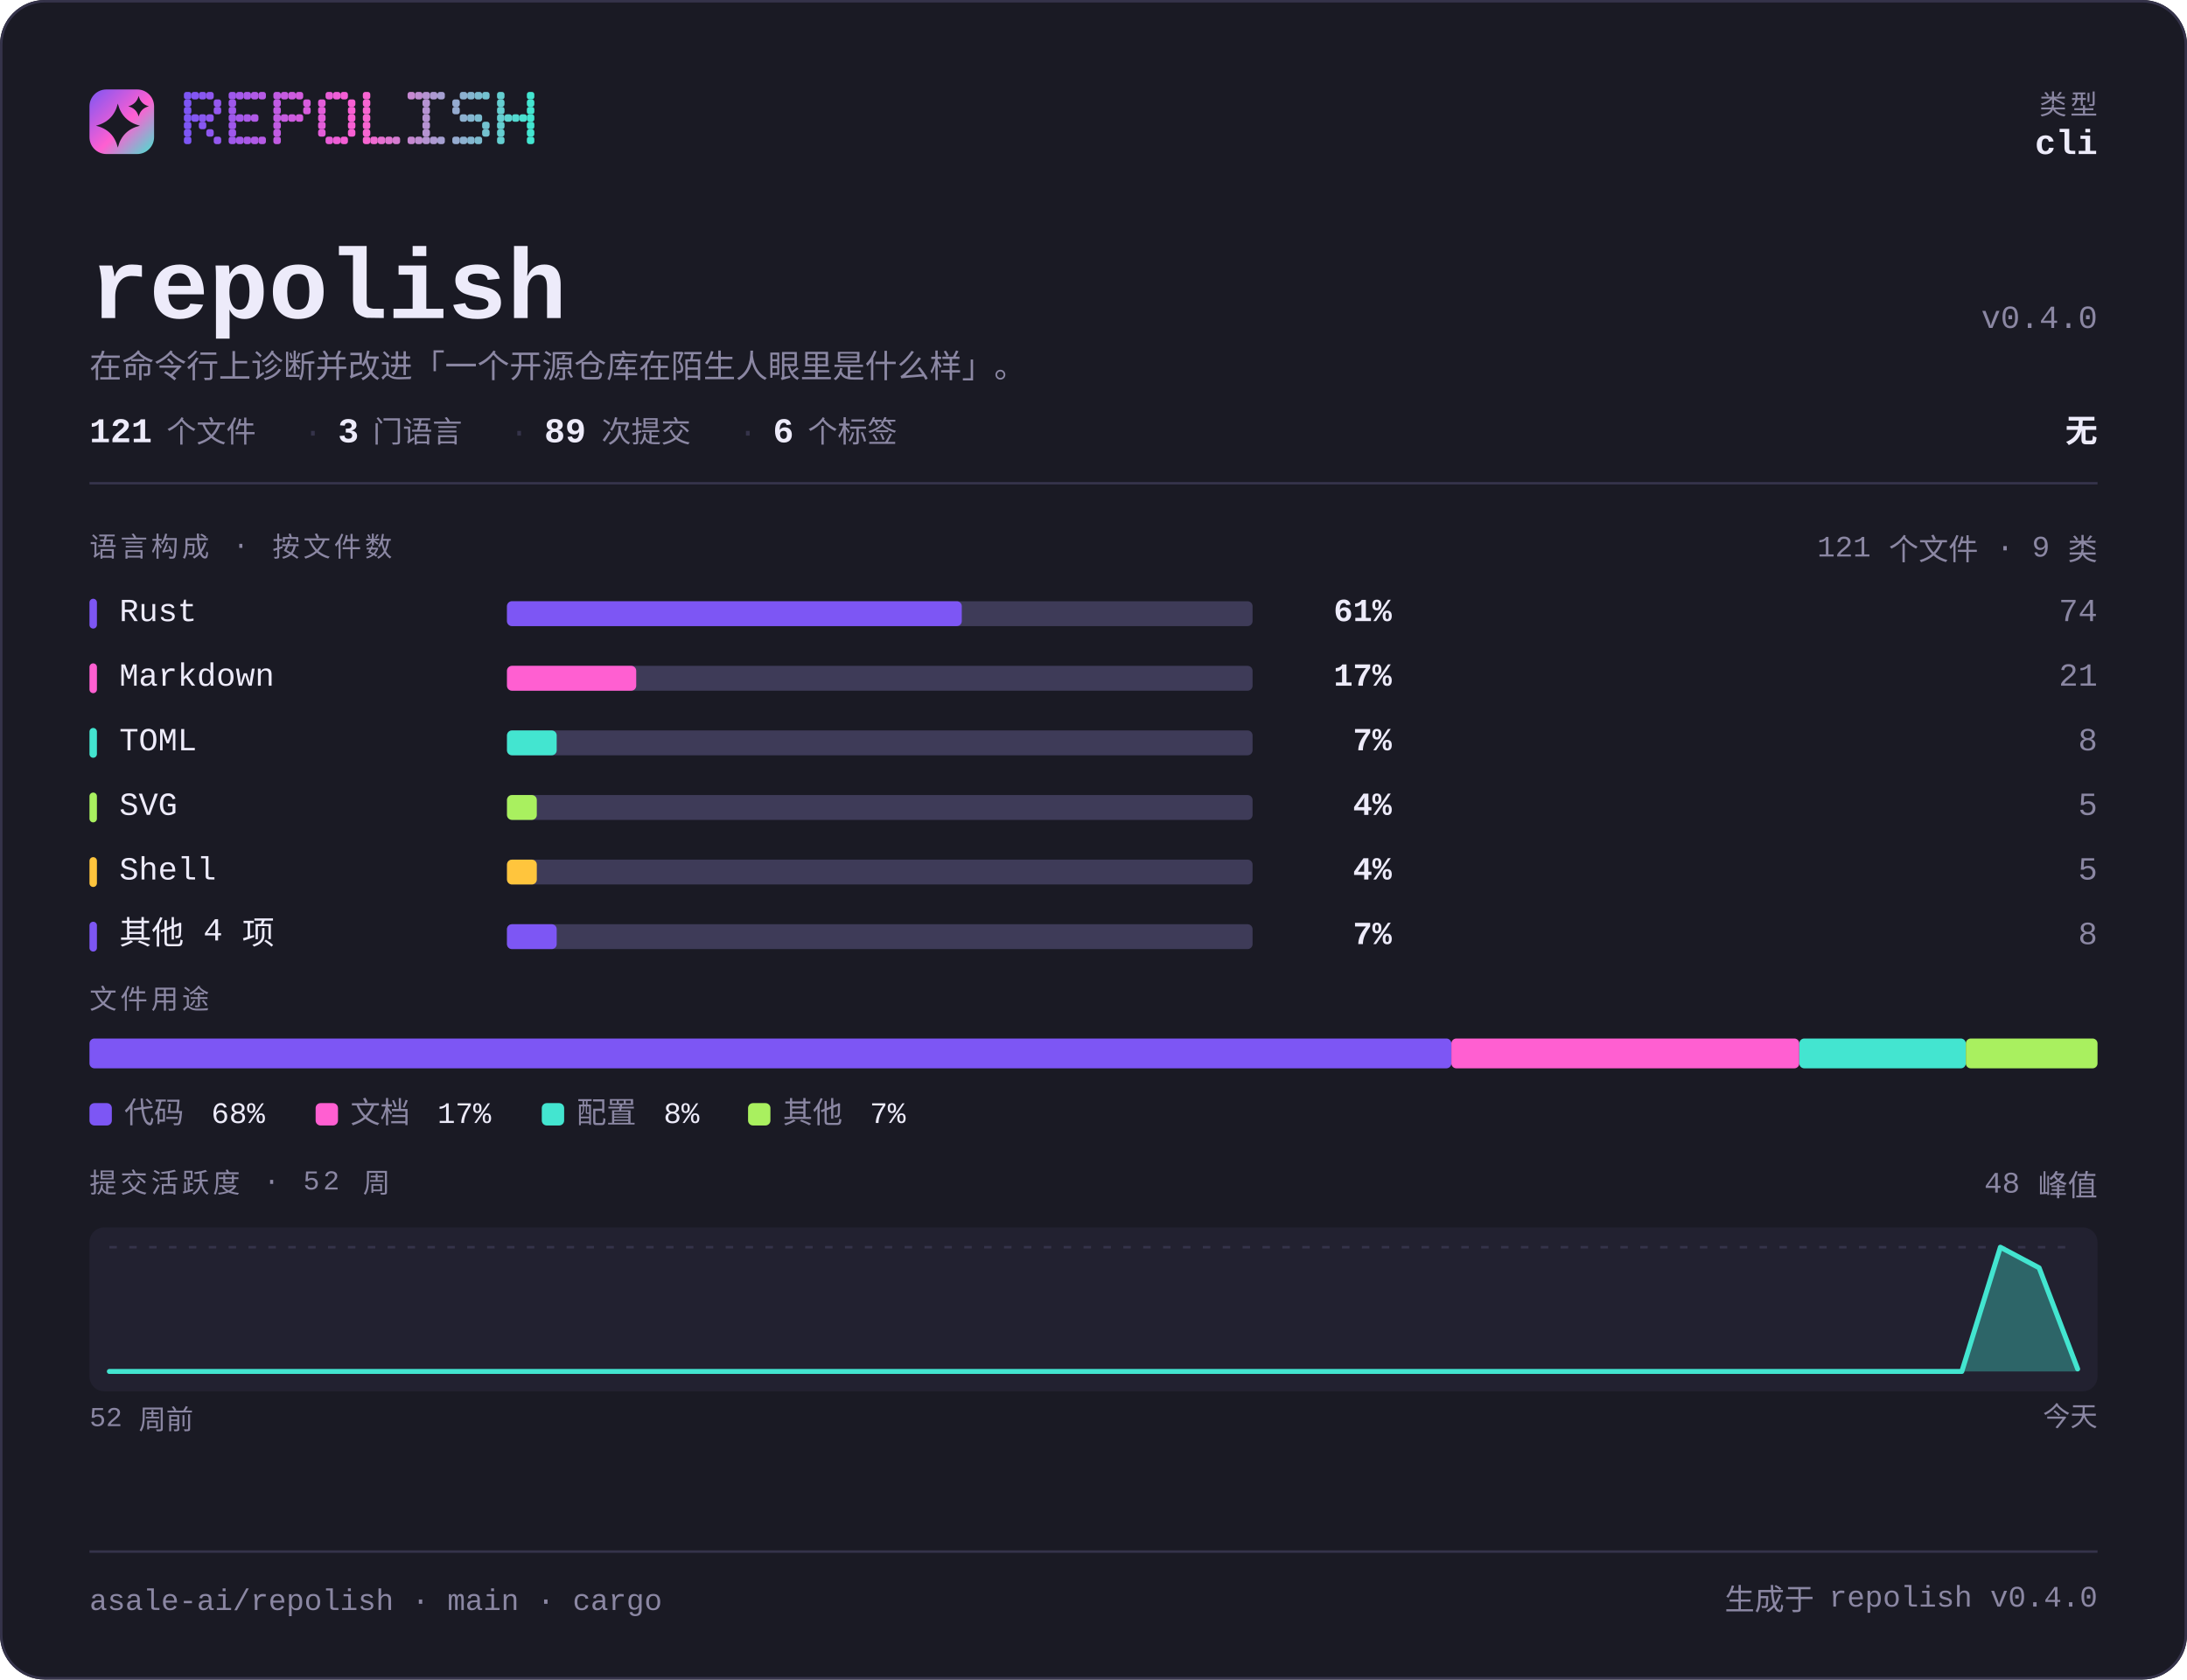
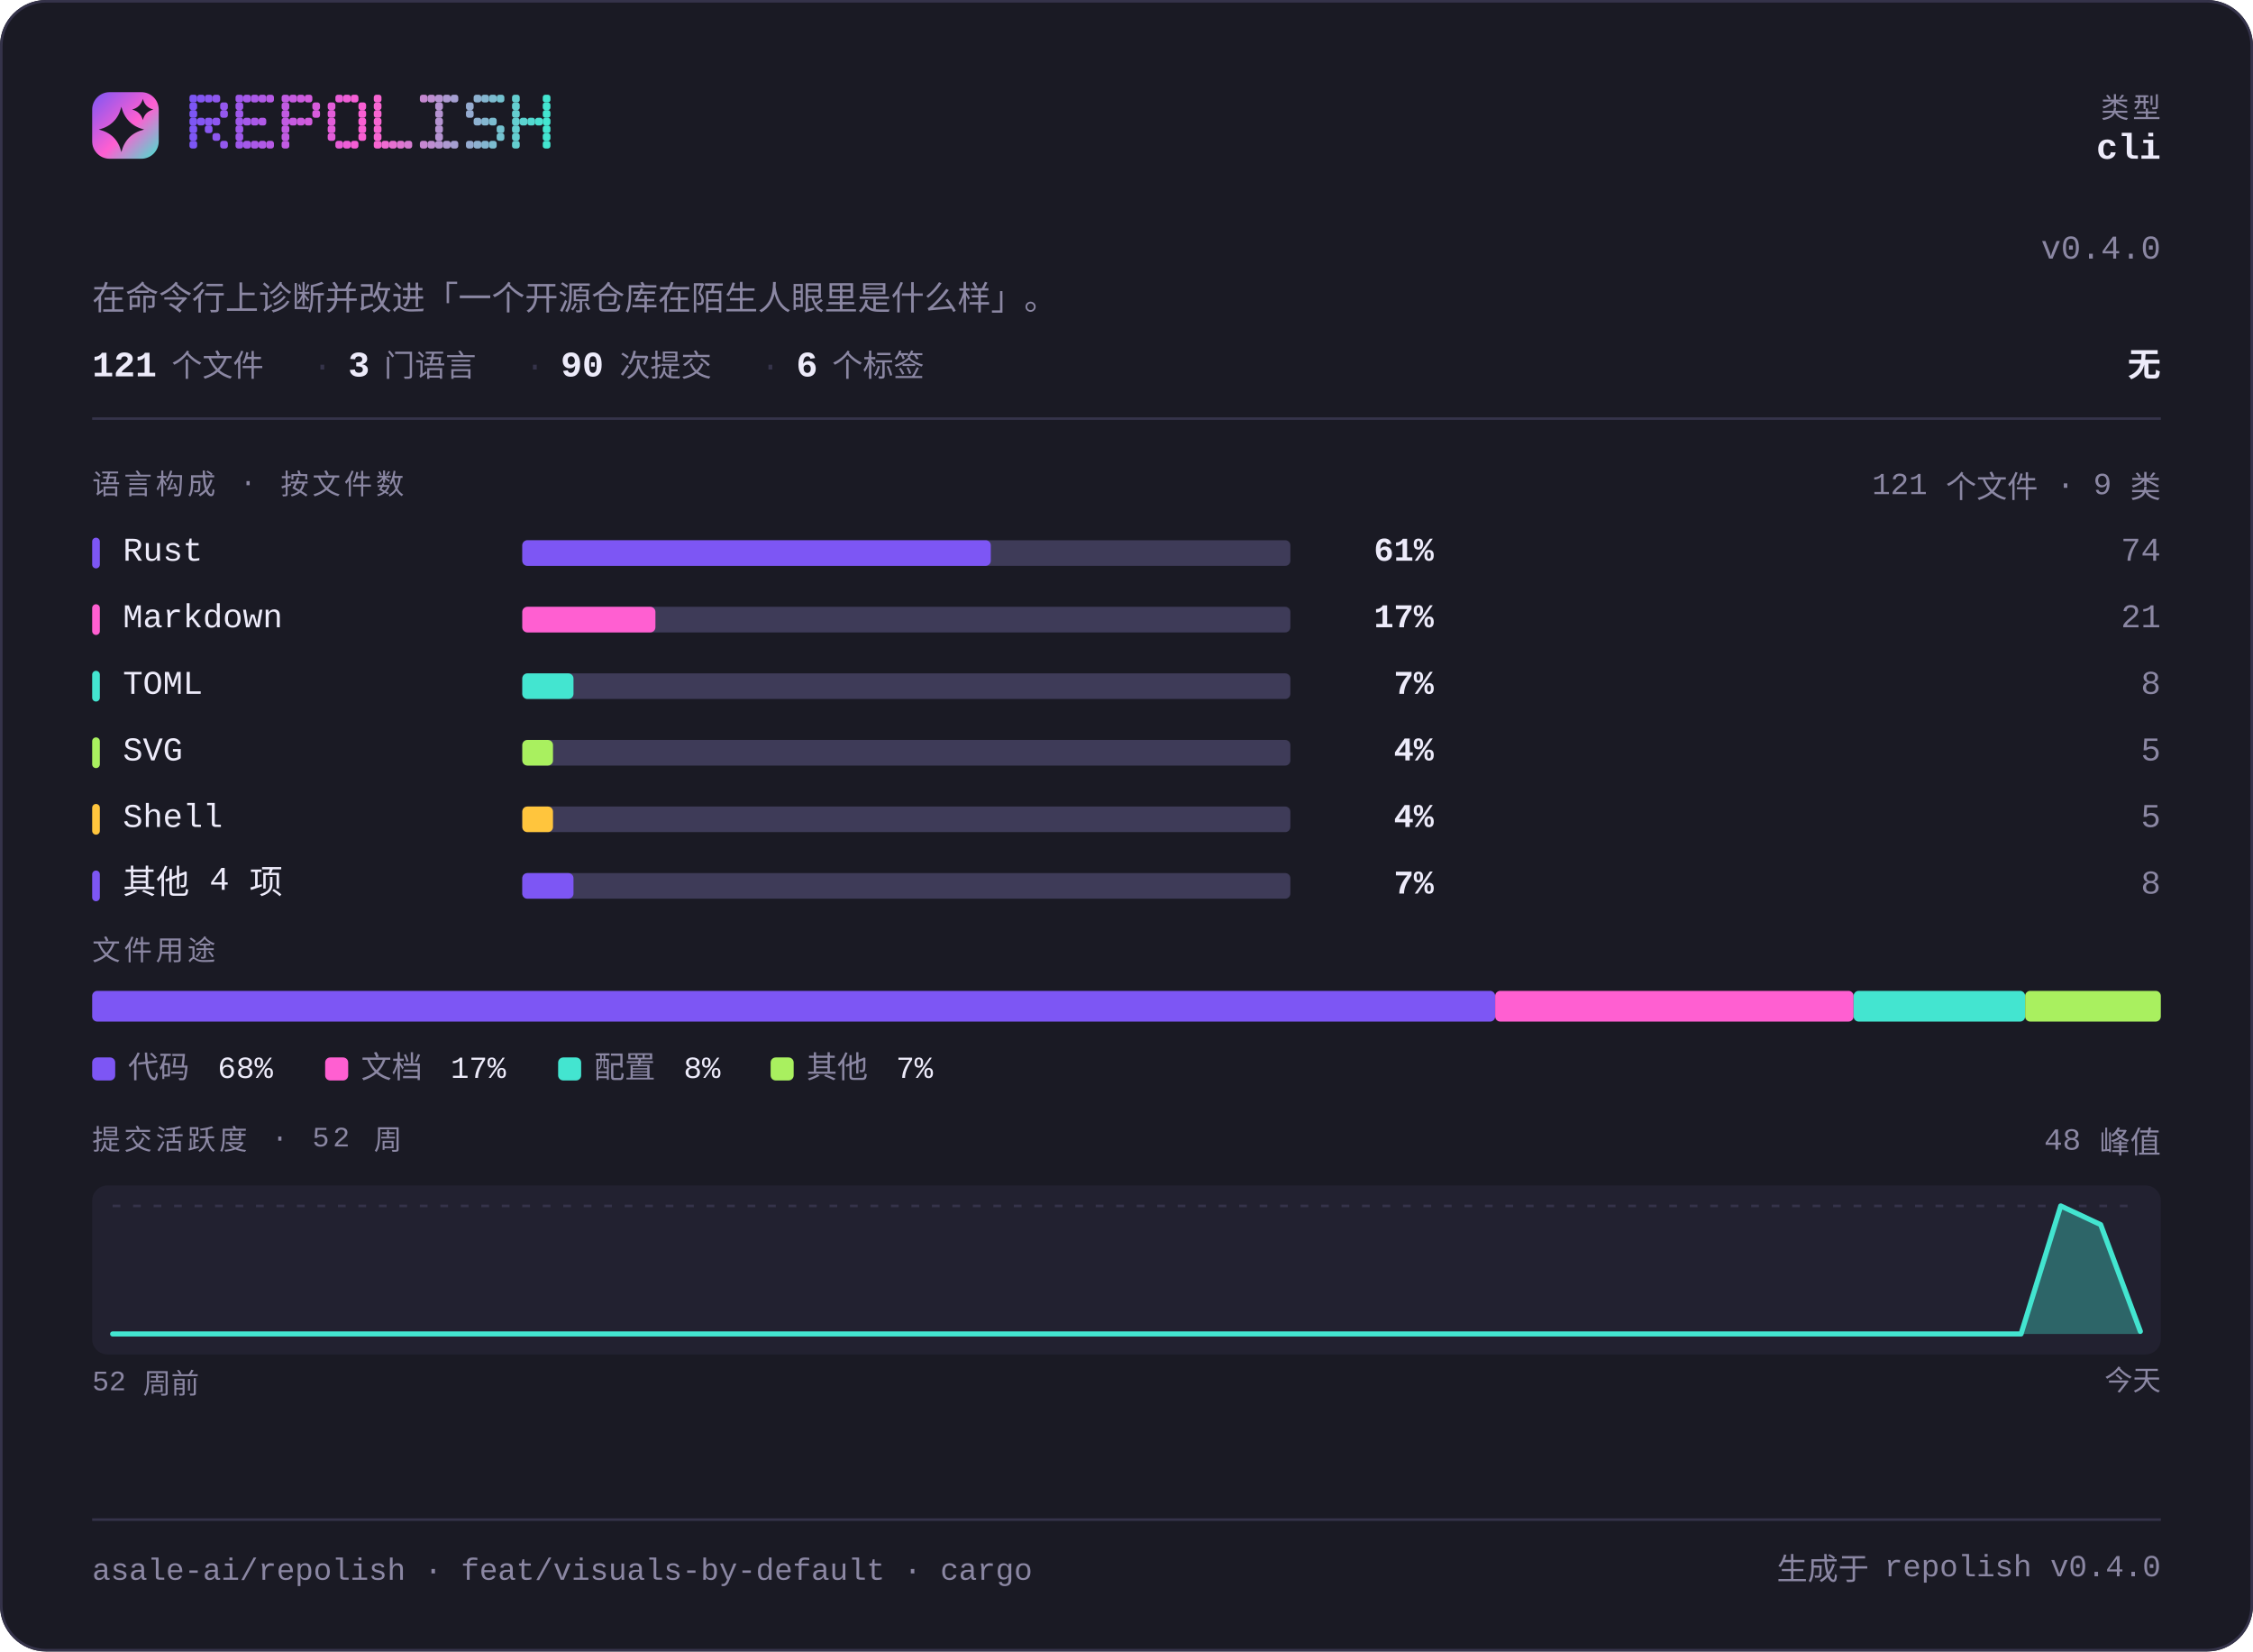
- <svg xmlns="http://www.w3.org/2000/svg" width="880" height="676" viewBox="0 0 880 676" lang="zh-CN" role="img" aria-label="asale-ai/repolish — repository overview">
+ <svg xmlns="http://www.w3.org/2000/svg" width="880" height="645" viewBox="0 0 880 645" lang="zh-CN" role="img" aria-label="asale-ai/repolish — repository overview">
  <defs>
    <linearGradient id="brand" x1="0" y1="0" x2="1" y2="1">
      <stop offset="0" stop-color="#7d56f4" />
      <stop offset="0.55" stop-color="#ff5fd1" />
      <stop offset="1" stop-color="#43e5d0" />
    </linearGradient>
  </defs>
  <style>
    .t { font-family: ui-monospace, SFMono-Regular, "SF Mono", Menlo, Consolas, "Liberation Mono", "Noto Sans Mono CJK SC", "Noto Sans Mono CJK JP", "Microsoft YaHei", "Hiragino Sans", "Yu Gothic", monospace; }
  </style>
-   <rect x="0" y="0" width="880" height="676" rx="18.0" fill="#1a1a24" />
-   <rect x="0.5" y="0.5" width="879" height="675" rx="17.5" fill="none" stroke="#35334a" />
+   <rect x="0" y="0" width="880" height="645" rx="18.0" fill="#1a1a24" />
+   <rect x="0.5" y="0.5" width="879" height="644" rx="17.5" fill="none" stroke="#35334a" />
  <rect x="36" y="36" width="26" height="26" rx="6.8" fill="url(#brand)" />
  <path d="M47.4 41.7Q49.2 48.8 56.3 50.6Q49.2 52.3 47.4 59.4Q45.7 52.3 38.6 50.6Q45.7 48.8 47.4 41.7Z" fill="#1a1a24" />
  <path d="M55.8 38.6Q56.6 41.9 59.9 42.8Q56.6 43.6 55.8 46.9Q54.9 43.6 51.6 42.8Q54.9 41.9 55.8 38.6Z" fill="#1a1a24" />
  <g fill="#7d56f4">
    <rect x="74" y="37" width="3" height="3" rx="1" />
    <rect x="74" y="40" width="3" height="3" rx="1" />
    <rect x="74" y="43" width="3" height="3" rx="1" />
    <rect x="74" y="46" width="3" height="3" rx="1" />
    <rect x="74" y="49" width="3" height="3" rx="1" />
    <rect x="74" y="52" width="3" height="3" rx="1" />
    <rect x="74" y="55" width="3" height="3" rx="1" />
  </g>
  <g fill="#8356f2">
    <rect x="77" y="37" width="3" height="3" rx="1" />
    <rect x="77" y="46" width="3" height="3" rx="1" />
  </g>
  <g fill="#8857f1">
    <rect x="80" y="37" width="3" height="3" rx="1" />
    <rect x="80" y="46" width="3" height="3" rx="1" />
    <rect x="80" y="49" width="3" height="3" rx="1" />
  </g>
  <g fill="#8e57ef">
    <rect x="83" y="37" width="3" height="3" rx="1" />
    <rect x="83" y="46" width="3" height="3" rx="1" />
    <rect x="83" y="52" width="3" height="3" rx="1" />
  </g>
  <g fill="#9458ee">
    <rect x="86" y="40" width="3" height="3" rx="1" />
    <rect x="86" y="43" width="3" height="3" rx="1" />
    <rect x="86" y="55" width="3" height="3" rx="1" />
  </g>
  <g fill="#9f58eb">
    <rect x="92" y="37" width="3" height="3" rx="1" />
    <rect x="92" y="40" width="3" height="3" rx="1" />
    <rect x="92" y="43" width="3" height="3" rx="1" />
    <rect x="92" y="46" width="3" height="3" rx="1" />
    <rect x="92" y="49" width="3" height="3" rx="1" />
    <rect x="92" y="52" width="3" height="3" rx="1" />
    <rect x="92" y="55" width="3" height="3" rx="1" />
  </g>
  <g fill="#a559e9">
    <rect x="95" y="37" width="3" height="3" rx="1" />
    <rect x="95" y="46" width="3" height="3" rx="1" />
    <rect x="95" y="55" width="3" height="3" rx="1" />
  </g>
  <g fill="#aa59e8">
    <rect x="98" y="37" width="3" height="3" rx="1" />
    <rect x="98" y="46" width="3" height="3" rx="1" />
    <rect x="98" y="55" width="3" height="3" rx="1" />
  </g>
  <g fill="#b05ae6">
    <rect x="101" y="37" width="3" height="3" rx="1" />
    <rect x="101" y="46" width="3" height="3" rx="1" />
    <rect x="101" y="55" width="3" height="3" rx="1" />
  </g>
  <g fill="#b65ae5">
    <rect x="104" y="37" width="3" height="3" rx="1" />
    <rect x="104" y="55" width="3" height="3" rx="1" />
  </g>
  <g fill="#c15be2">
    <rect x="110" y="37" width="3" height="3" rx="1" />
    <rect x="110" y="40" width="3" height="3" rx="1" />
    <rect x="110" y="43" width="3" height="3" rx="1" />
    <rect x="110" y="46" width="3" height="3" rx="1" />
    <rect x="110" y="49" width="3" height="3" rx="1" />
    <rect x="110" y="52" width="3" height="3" rx="1" />
    <rect x="110" y="55" width="3" height="3" rx="1" />
  </g>
  <g fill="#c65be0">
    <rect x="113" y="37" width="3" height="3" rx="1" />
    <rect x="113" y="46" width="3" height="3" rx="1" />
  </g>
  <g fill="#cc5bdf">
    <rect x="116" y="37" width="3" height="3" rx="1" />
    <rect x="116" y="46" width="3" height="3" rx="1" />
  </g>
  <g fill="#d25cdd">
    <rect x="119" y="37" width="3" height="3" rx="1" />
    <rect x="119" y="46" width="3" height="3" rx="1" />
  </g>
  <g fill="#d75cdc">
    <rect x="122" y="40" width="3" height="3" rx="1" />
    <rect x="122" y="43" width="3" height="3" rx="1" />
  </g>
  <g fill="#e35dd9">
    <rect x="128" y="40" width="3" height="3" rx="1" />
    <rect x="128" y="43" width="3" height="3" rx="1" />
    <rect x="128" y="46" width="3" height="3" rx="1" />
    <rect x="128" y="49" width="3" height="3" rx="1" />
    <rect x="128" y="52" width="3" height="3" rx="1" />
  </g>
  <g fill="#e85dd7">
    <rect x="131" y="37" width="3" height="3" rx="1" />
    <rect x="131" y="55" width="3" height="3" rx="1" />
  </g>
  <g fill="#ee5ed6">
    <rect x="134" y="37" width="3" height="3" rx="1" />
    <rect x="134" y="55" width="3" height="3" rx="1" />
  </g>
  <g fill="#f45ed4">
    <rect x="137" y="37" width="3" height="3" rx="1" />
    <rect x="137" y="55" width="3" height="3" rx="1" />
  </g>
  <g fill="#f95fd3">
    <rect x="140" y="40" width="3" height="3" rx="1" />
    <rect x="140" y="43" width="3" height="3" rx="1" />
    <rect x="140" y="46" width="3" height="3" rx="1" />
    <rect x="140" y="49" width="3" height="3" rx="1" />
    <rect x="140" y="52" width="3" height="3" rx="1" />
  </g>
  <g fill="#f765d1">
    <rect x="146" y="37" width="3" height="3" rx="1" />
    <rect x="146" y="40" width="3" height="3" rx="1" />
    <rect x="146" y="43" width="3" height="3" rx="1" />
    <rect x="146" y="46" width="3" height="3" rx="1" />
    <rect x="146" y="49" width="3" height="3" rx="1" />
    <rect x="146" y="52" width="3" height="3" rx="1" />
    <rect x="146" y="55" width="3" height="3" rx="1" />
  </g>
  <g fill="#ef6bd1">
    <rect x="149" y="55" width="3" height="3" rx="1" />
  </g>
  <g fill="#e670d1">
    <rect x="152" y="55" width="3" height="3" rx="1" />
  </g>
  <g fill="#de76d1">
    <rect x="155" y="55" width="3" height="3" rx="1" />
  </g>
  <g fill="#d67cd1">
    <rect x="158" y="55" width="3" height="3" rx="1" />
  </g>
  <g fill="#c688d1">
    <rect x="164" y="37" width="3" height="3" rx="1" />
    <rect x="164" y="55" width="3" height="3" rx="1" />
  </g>
  <g fill="#be8ed1">
    <rect x="167" y="37" width="3" height="3" rx="1" />
    <rect x="167" y="55" width="3" height="3" rx="1" />
  </g>
  <g fill="#b593d1">
    <rect x="170" y="37" width="3" height="3" rx="1" />
    <rect x="170" y="40" width="3" height="3" rx="1" />
    <rect x="170" y="43" width="3" height="3" rx="1" />
    <rect x="170" y="46" width="3" height="3" rx="1" />
    <rect x="170" y="49" width="3" height="3" rx="1" />
    <rect x="170" y="52" width="3" height="3" rx="1" />
    <rect x="170" y="55" width="3" height="3" rx="1" />
  </g>
  <g fill="#ad99d1">
    <rect x="173" y="37" width="3" height="3" rx="1" />
    <rect x="173" y="55" width="3" height="3" rx="1" />
  </g>
  <g fill="#a59fd1">
    <rect x="176" y="37" width="3" height="3" rx="1" />
    <rect x="176" y="55" width="3" height="3" rx="1" />
  </g>
  <g fill="#95abd0">
    <rect x="182" y="40" width="3" height="3" rx="1" />
    <rect x="182" y="43" width="3" height="3" rx="1" />
    <rect x="182" y="55" width="3" height="3" rx="1" />
  </g>
  <g fill="#8db1d0">
    <rect x="185" y="37" width="3" height="3" rx="1" />
    <rect x="185" y="46" width="3" height="3" rx="1" />
    <rect x="185" y="55" width="3" height="3" rx="1" />
  </g>
  <g fill="#84b6d0">
    <rect x="188" y="37" width="3" height="3" rx="1" />
    <rect x="188" y="46" width="3" height="3" rx="1" />
    <rect x="188" y="55" width="3" height="3" rx="1" />
  </g>
  <g fill="#7cbcd0">
    <rect x="191" y="37" width="3" height="3" rx="1" />
    <rect x="191" y="46" width="3" height="3" rx="1" />
    <rect x="191" y="55" width="3" height="3" rx="1" />
  </g>
  <g fill="#74c2d0">
    <rect x="194" y="37" width="3" height="3" rx="1" />
    <rect x="194" y="49" width="3" height="3" rx="1" />
    <rect x="194" y="52" width="3" height="3" rx="1" />
  </g>
  <g fill="#64ced0">
    <rect x="200" y="37" width="3" height="3" rx="1" />
    <rect x="200" y="40" width="3" height="3" rx="1" />
    <rect x="200" y="43" width="3" height="3" rx="1" />
    <rect x="200" y="46" width="3" height="3" rx="1" />
    <rect x="200" y="49" width="3" height="3" rx="1" />
    <rect x="200" y="52" width="3" height="3" rx="1" />
    <rect x="200" y="55" width="3" height="3" rx="1" />
  </g>
  <g fill="#5cd4d0">
    <rect x="203" y="46" width="3" height="3" rx="1" />
  </g>
  <g fill="#53d9d0">
    <rect x="206" y="46" width="3" height="3" rx="1" />
  </g>
  <g fill="#4bdfd0">
    <rect x="209" y="46" width="3" height="3" rx="1" />
  </g>
  <g fill="#43e5d0">
    <rect x="212" y="37" width="3" height="3" rx="1" />
    <rect x="212" y="40" width="3" height="3" rx="1" />
    <rect x="212" y="43" width="3" height="3" rx="1" />
    <rect x="212" y="46" width="3" height="3" rx="1" />
    <rect x="212" y="49" width="3" height="3" rx="1" />
    <rect x="212" y="52" width="3" height="3" rx="1" />
    <rect x="212" y="55" width="3" height="3" rx="1" />
  </g>
  <text class="t" x="844" y="46" font-size="11" fill="#8b87a3" text-anchor="end" letter-spacing="1.4">类型</text>
  <text class="t" x="844" y="62" font-size="14" fill="#edebfa" text-anchor="end" font-weight="700">cli</text>
-   <text class="t" x="36" y="128" font-size="40" fill="#edebfa" text-anchor="start" font-weight="700">repolish</text>
-   <text class="t" x="844" y="132" font-size="13" fill="#8b87a3" text-anchor="end">v0.4.0</text>
-   <text class="t" x="36" y="152" font-size="13" fill="#8b87a3" text-anchor="start">在命令行上诊断并改进「一个开源仓库在陌生人眼里是什么样」。</text>
-   <text class="t" x="36" y="178" font-size="14" fill="#edebfa" text-anchor="start" font-weight="700">121</text>
-   <text class="t" x="67" y="178" font-size="12" fill="#8b87a3" text-anchor="start">个文件</text>
-   <text class="t" x="122" y="178" font-size="13" fill="#35334a" text-anchor="start">·</text>
-   <text class="t" x="136" y="178" font-size="14" fill="#edebfa" text-anchor="start" font-weight="700">3</text>
-   <text class="t" x="150" y="178" font-size="12" fill="#8b87a3" text-anchor="start">门语言</text>
-   <text class="t" x="205" y="178" font-size="13" fill="#35334a" text-anchor="start">·</text>
-   <text class="t" x="219" y="178" font-size="14" fill="#edebfa" text-anchor="start" font-weight="700">89</text>
-   <text class="t" x="242" y="178" font-size="12" fill="#8b87a3" text-anchor="start">次提交</text>
-   <text class="t" x="297" y="178" font-size="13" fill="#35334a" text-anchor="start">·</text>
-   <text class="t" x="311" y="178" font-size="14" fill="#edebfa" text-anchor="start" font-weight="700">6</text>
-   <text class="t" x="325" y="178" font-size="12" fill="#8b87a3" text-anchor="start">个标签</text>
-   <text class="t" x="844" y="178" font-size="13" fill="#edebfa" text-anchor="end" font-weight="700">无</text>
-   <rect x="36" y="194" width="808" height="1" fill="#35334a" />
-   <text class="t" x="36" y="224" font-size="11" fill="#8b87a3" text-anchor="start" letter-spacing="1.4">语言构成 · 按文件数</text>
-   <text class="t" x="844" y="224" font-size="12" fill="#8b87a3" text-anchor="end">121 个文件 · 9 类</text>
-   <rect x="36" y="241" width="3" height="12" rx="1.5" fill="#7d56f4" />
-   <text class="t" x="48" y="250" font-size="13" fill="#edebfa" text-anchor="start">Rust</text>
-   <rect x="204" y="242" width="300" height="10" rx="2.0" fill="#3e3b58" />
-   <rect x="204" y="242" width="183" height="10" rx="2.0" fill="#7d56f4" />
-   <text class="t" x="560" y="250" font-size="13" fill="#edebfa" text-anchor="end" font-weight="700">61%</text>
-   <text class="t" x="844" y="250" font-size="13" fill="#8b87a3" text-anchor="end">74</text>
-   <rect x="36" y="267" width="3" height="12" rx="1.5" fill="#ff5fd1" />
-   <text class="t" x="48" y="276" font-size="13" fill="#edebfa" text-anchor="start">Markdown</text>
-   <rect x="204" y="268" width="300" height="10" rx="2.0" fill="#3e3b58" />
-   <rect x="204" y="268" width="52" height="10" rx="2.0" fill="#ff5fd1" />
-   <text class="t" x="560" y="276" font-size="13" fill="#edebfa" text-anchor="end" font-weight="700">17%</text>
-   <text class="t" x="844" y="276" font-size="13" fill="#8b87a3" text-anchor="end">21</text>
-   <rect x="36" y="293" width="3" height="12" rx="1.5" fill="#43e5d0" />
-   <text class="t" x="48" y="302" font-size="13" fill="#edebfa" text-anchor="start">TOML</text>
-   <rect x="204" y="294" width="300" height="10" rx="2.0" fill="#3e3b58" />
-   <rect x="204" y="294" width="20" height="10" rx="2.0" fill="#43e5d0" />
-   <text class="t" x="560" y="302" font-size="13" fill="#edebfa" text-anchor="end" font-weight="700">7%</text>
-   <text class="t" x="844" y="302" font-size="13" fill="#8b87a3" text-anchor="end">8</text>
-   <rect x="36" y="319" width="3" height="12" rx="1.5" fill="#a9f05f" />
-   <text class="t" x="48" y="328" font-size="13" fill="#edebfa" text-anchor="start">SVG</text>
-   <rect x="204" y="320" width="300" height="10" rx="2.0" fill="#3e3b58" />
-   <rect x="204" y="320" width="12" height="10" rx="2.0" fill="#a9f05f" />
-   <text class="t" x="560" y="328" font-size="13" fill="#edebfa" text-anchor="end" font-weight="700">4%</text>
-   <text class="t" x="844" y="328" font-size="13" fill="#8b87a3" text-anchor="end">5</text>
-   <rect x="36" y="345" width="3" height="12" rx="1.5" fill="#ffc53d" />
-   <text class="t" x="48" y="354" font-size="13" fill="#edebfa" text-anchor="start">Shell</text>
-   <rect x="204" y="346" width="300" height="10" rx="2.0" fill="#3e3b58" />
-   <rect x="204" y="346" width="12" height="10" rx="2.0" fill="#ffc53d" />
-   <text class="t" x="560" y="354" font-size="13" fill="#edebfa" text-anchor="end" font-weight="700">4%</text>
-   <text class="t" x="844" y="354" font-size="13" fill="#8b87a3" text-anchor="end">5</text>
-   <rect x="36" y="371" width="3" height="12" rx="1.5" fill="#7d56f4" />
-   <text class="t" x="48" y="380" font-size="13" fill="#edebfa" text-anchor="start">其他 4 项</text>
-   <rect x="204" y="372" width="300" height="10" rx="2.0" fill="#3e3b58" />
-   <rect x="204" y="372" width="20" height="10" rx="2.0" fill="#7d56f4" />
-   <text class="t" x="560" y="380" font-size="13" fill="#edebfa" text-anchor="end" font-weight="700">7%</text>
-   <text class="t" x="844" y="380" font-size="13" fill="#8b87a3" text-anchor="end">8</text>
-   <text class="t" x="36" y="406" font-size="11" fill="#8b87a3" text-anchor="start" letter-spacing="1.4">文件用途</text>
-   <rect x="36" y="418" width="548" height="12" rx="2.0" fill="#7d56f4" />
-   <rect x="584" y="418" width="140" height="12" rx="2.0" fill="#ff5fd1" />
-   <rect x="724" y="418" width="67" height="12" rx="2.0" fill="#43e5d0" />
-   <rect x="791" y="418" width="53" height="12" rx="2.0" fill="#a9f05f" />
-   <rect x="36" y="444" width="9" height="9" rx="2.0" fill="#7d56f4" />
-   <text class="t" x="50" y="452" font-size="12" fill="#8b87a3" text-anchor="start">代码</text>
-   <text class="t" x="85" y="452" font-size="12" fill="#edebfa" text-anchor="start">68%</text>
-   <rect x="127" y="444" width="9" height="9" rx="2.0" fill="#ff5fd1" />
-   <text class="t" x="141" y="452" font-size="12" fill="#8b87a3" text-anchor="start">文档</text>
-   <text class="t" x="176" y="452" font-size="12" fill="#edebfa" text-anchor="start">17%</text>
-   <rect x="218" y="444" width="9" height="9" rx="2.0" fill="#43e5d0" />
-   <text class="t" x="232" y="452" font-size="12" fill="#8b87a3" text-anchor="start">配置</text>
-   <text class="t" x="267" y="452" font-size="12" fill="#edebfa" text-anchor="start">8%</text>
-   <rect x="301" y="444" width="9" height="9" rx="2.0" fill="#a9f05f" />
-   <text class="t" x="315" y="452" font-size="12" fill="#8b87a3" text-anchor="start">其他</text>
-   <text class="t" x="350" y="452" font-size="12" fill="#edebfa" text-anchor="start">7%</text>
-   <text class="t" x="36" y="480" font-size="11" fill="#8b87a3" text-anchor="start" letter-spacing="1.4">提交活跃度 · 52 周</text>
-   <text class="t" x="844" y="480" font-size="12" fill="#8b87a3" text-anchor="end">48 峰值</text>
-   <rect x="36" y="494" width="808" height="66" rx="6.0" fill="#222130" />
-   <line x1="44" y1="502" x2="836" y2="502" stroke="#35334a" stroke-width="1" stroke-dasharray="3 5" />
-   <path d="M44.0 552.0 L59.5 552.0 L75.1 552.0 L90.6 552.0 L106.1 552.0 L121.6 552.0 L137.2 552.0 L152.7 552.0 L168.2 552.0 L183.8 552.0 L199.3 552.0 L214.8 552.0 L230.4 552.0 L245.9 552.0 L261.4 552.0 L276.9 552.0 L292.5 552.0 L308.0 552.0 L323.5 552.0 L339.1 552.0 L354.6 552.0 L370.1 552.0 L385.6 552.0 L401.2 552.0 L416.7 552.0 L432.2 552.0 L447.8 552.0 L463.3 552.0 L478.8 552.0 L494.4 552.0 L509.9 552.0 L525.4 552.0 L540.9 552.0 L556.5 552.0 L572.0 552.0 L587.5 552.0 L603.1 552.0 L618.6 552.0 L634.1 552.0 L649.6 552.0 L665.2 552.0 L680.7 552.0 L696.2 552.0 L711.8 552.0 L727.3 552.0 L742.8 552.0 L758.4 552.0 L773.9 552.0 L789.4 552.0 L804.9 502.0 L820.5 510.3 L836.0 551.0 L836.0 552 L44 552 Z" fill="#43e5d0" fill-opacity="0.35" />
-   <path d="M44.0 552.0 L59.5 552.0 L75.1 552.0 L90.6 552.0 L106.1 552.0 L121.6 552.0 L137.2 552.0 L152.7 552.0 L168.2 552.0 L183.8 552.0 L199.3 552.0 L214.8 552.0 L230.4 552.0 L245.9 552.0 L261.4 552.0 L276.9 552.0 L292.5 552.0 L308.0 552.0 L323.5 552.0 L339.1 552.0 L354.6 552.0 L370.1 552.0 L385.6 552.0 L401.2 552.0 L416.7 552.0 L432.2 552.0 L447.8 552.0 L463.3 552.0 L478.8 552.0 L494.4 552.0 L509.9 552.0 L525.4 552.0 L540.9 552.0 L556.5 552.0 L572.0 552.0 L587.5 552.0 L603.1 552.0 L618.6 552.0 L634.1 552.0 L649.6 552.0 L665.2 552.0 L680.7 552.0 L696.2 552.0 L711.8 552.0 L727.3 552.0 L742.8 552.0 L758.4 552.0 L773.9 552.0 L789.4 552.0 L804.9 502.0 L820.5 510.3 L836.0 551.0" fill="none" stroke="#43e5d0" stroke-width="2" stroke-linejoin="round" stroke-linecap="round" />
-   <text class="t" x="36" y="574" font-size="11" fill="#8b87a3" text-anchor="start">52 周前</text>
-   <text class="t" x="844" y="574" font-size="11" fill="#8b87a3" text-anchor="end">今天</text>
-   <rect x="36" y="624" width="808" height="1" fill="#35334a" />
-   <text class="t" x="36" y="648" font-size="12" fill="#8b87a3" text-anchor="start">asale-ai/repolish · main · cargo</text>
-   <text class="t" x="844" y="648" font-size="12" fill="#8b87a3" text-anchor="end">生成于 repolish v0.4.0</text>
+   <text class="t" x="844" y="101" font-size="13" fill="#8b87a3" text-anchor="end">v0.4.0</text>
+   <text class="t" x="36" y="121" font-size="13" fill="#8b87a3" text-anchor="start">在命令行上诊断并改进「一个开源仓库在陌生人眼里是什么样」。</text>
+   <text class="t" x="36" y="147" font-size="14" fill="#edebfa" text-anchor="start" font-weight="700">121</text>
+   <text class="t" x="67" y="147" font-size="12" fill="#8b87a3" text-anchor="start">个文件</text>
+   <text class="t" x="122" y="147" font-size="13" fill="#35334a" text-anchor="start">·</text>
+   <text class="t" x="136" y="147" font-size="14" fill="#edebfa" text-anchor="start" font-weight="700">3</text>
+   <text class="t" x="150" y="147" font-size="12" fill="#8b87a3" text-anchor="start">门语言</text>
+   <text class="t" x="205" y="147" font-size="13" fill="#35334a" text-anchor="start">·</text>
+   <text class="t" x="219" y="147" font-size="14" fill="#edebfa" text-anchor="start" font-weight="700">90</text>
+   <text class="t" x="242" y="147" font-size="12" fill="#8b87a3" text-anchor="start">次提交</text>
+   <text class="t" x="297" y="147" font-size="13" fill="#35334a" text-anchor="start">·</text>
+   <text class="t" x="311" y="147" font-size="14" fill="#edebfa" text-anchor="start" font-weight="700">6</text>
+   <text class="t" x="325" y="147" font-size="12" fill="#8b87a3" text-anchor="start">个标签</text>
+   <text class="t" x="844" y="147" font-size="13" fill="#edebfa" text-anchor="end" font-weight="700">无</text>
+   <rect x="36" y="163" width="808" height="1" fill="#35334a" />
+   <text class="t" x="36" y="193" font-size="11" fill="#8b87a3" text-anchor="start" letter-spacing="1.4">语言构成 · 按文件数</text>
+   <text class="t" x="844" y="193" font-size="12" fill="#8b87a3" text-anchor="end">121 个文件 · 9 类</text>
+   <rect x="36" y="210" width="3" height="12" rx="1.5" fill="#7d56f4" />
+   <text class="t" x="48" y="219" font-size="13" fill="#edebfa" text-anchor="start">Rust</text>
+   <rect x="204" y="211" width="300" height="10" rx="2.0" fill="#3e3b58" />
+   <rect x="204" y="211" width="183" height="10" rx="2.0" fill="#7d56f4" />
+   <text class="t" x="560" y="219" font-size="13" fill="#edebfa" text-anchor="end" font-weight="700">61%</text>
+   <text class="t" x="844" y="219" font-size="13" fill="#8b87a3" text-anchor="end">74</text>
+   <rect x="36" y="236" width="3" height="12" rx="1.5" fill="#ff5fd1" />
+   <text class="t" x="48" y="245" font-size="13" fill="#edebfa" text-anchor="start">Markdown</text>
+   <rect x="204" y="237" width="300" height="10" rx="2.0" fill="#3e3b58" />
+   <rect x="204" y="237" width="52" height="10" rx="2.0" fill="#ff5fd1" />
+   <text class="t" x="560" y="245" font-size="13" fill="#edebfa" text-anchor="end" font-weight="700">17%</text>
+   <text class="t" x="844" y="245" font-size="13" fill="#8b87a3" text-anchor="end">21</text>
+   <rect x="36" y="262" width="3" height="12" rx="1.5" fill="#43e5d0" />
+   <text class="t" x="48" y="271" font-size="13" fill="#edebfa" text-anchor="start">TOML</text>
+   <rect x="204" y="263" width="300" height="10" rx="2.0" fill="#3e3b58" />
+   <rect x="204" y="263" width="20" height="10" rx="2.0" fill="#43e5d0" />
+   <text class="t" x="560" y="271" font-size="13" fill="#edebfa" text-anchor="end" font-weight="700">7%</text>
+   <text class="t" x="844" y="271" font-size="13" fill="#8b87a3" text-anchor="end">8</text>
+   <rect x="36" y="288" width="3" height="12" rx="1.5" fill="#a9f05f" />
+   <text class="t" x="48" y="297" font-size="13" fill="#edebfa" text-anchor="start">SVG</text>
+   <rect x="204" y="289" width="300" height="10" rx="2.0" fill="#3e3b58" />
+   <rect x="204" y="289" width="12" height="10" rx="2.0" fill="#a9f05f" />
+   <text class="t" x="560" y="297" font-size="13" fill="#edebfa" text-anchor="end" font-weight="700">4%</text>
+   <text class="t" x="844" y="297" font-size="13" fill="#8b87a3" text-anchor="end">5</text>
+   <rect x="36" y="314" width="3" height="12" rx="1.5" fill="#ffc53d" />
+   <text class="t" x="48" y="323" font-size="13" fill="#edebfa" text-anchor="start">Shell</text>
+   <rect x="204" y="315" width="300" height="10" rx="2.0" fill="#3e3b58" />
+   <rect x="204" y="315" width="12" height="10" rx="2.0" fill="#ffc53d" />
+   <text class="t" x="560" y="323" font-size="13" fill="#edebfa" text-anchor="end" font-weight="700">4%</text>
+   <text class="t" x="844" y="323" font-size="13" fill="#8b87a3" text-anchor="end">5</text>
+   <rect x="36" y="340" width="3" height="12" rx="1.5" fill="#7d56f4" />
+   <text class="t" x="48" y="349" font-size="13" fill="#edebfa" text-anchor="start">其他 4 项</text>
+   <rect x="204" y="341" width="300" height="10" rx="2.0" fill="#3e3b58" />
+   <rect x="204" y="341" width="20" height="10" rx="2.0" fill="#7d56f4" />
+   <text class="t" x="560" y="349" font-size="13" fill="#edebfa" text-anchor="end" font-weight="700">7%</text>
+   <text class="t" x="844" y="349" font-size="13" fill="#8b87a3" text-anchor="end">8</text>
+   <text class="t" x="36" y="375" font-size="11" fill="#8b87a3" text-anchor="start" letter-spacing="1.4">文件用途</text>
+   <rect x="36" y="387" width="548" height="12" rx="2.0" fill="#7d56f4" />
+   <rect x="584" y="387" width="140" height="12" rx="2.0" fill="#ff5fd1" />
+   <rect x="724" y="387" width="67" height="12" rx="2.0" fill="#43e5d0" />
+   <rect x="791" y="387" width="53" height="12" rx="2.0" fill="#a9f05f" />
+   <rect x="36" y="413" width="9" height="9" rx="2.0" fill="#7d56f4" />
+   <text class="t" x="50" y="421" font-size="12" fill="#8b87a3" text-anchor="start">代码</text>
+   <text class="t" x="85" y="421" font-size="12" fill="#edebfa" text-anchor="start">68%</text>
+   <rect x="127" y="413" width="9" height="9" rx="2.0" fill="#ff5fd1" />
+   <text class="t" x="141" y="421" font-size="12" fill="#8b87a3" text-anchor="start">文档</text>
+   <text class="t" x="176" y="421" font-size="12" fill="#edebfa" text-anchor="start">17%</text>
+   <rect x="218" y="413" width="9" height="9" rx="2.0" fill="#43e5d0" />
+   <text class="t" x="232" y="421" font-size="12" fill="#8b87a3" text-anchor="start">配置</text>
+   <text class="t" x="267" y="421" font-size="12" fill="#edebfa" text-anchor="start">8%</text>
+   <rect x="301" y="413" width="9" height="9" rx="2.0" fill="#a9f05f" />
+   <text class="t" x="315" y="421" font-size="12" fill="#8b87a3" text-anchor="start">其他</text>
+   <text class="t" x="350" y="421" font-size="12" fill="#edebfa" text-anchor="start">7%</text>
+   <text class="t" x="36" y="449" font-size="11" fill="#8b87a3" text-anchor="start" letter-spacing="1.4">提交活跃度 · 52 周</text>
+   <text class="t" x="844" y="449" font-size="12" fill="#8b87a3" text-anchor="end">48 峰值</text>
+   <rect x="36" y="463" width="808" height="66" rx="6.0" fill="#222130" />
+   <line x1="44" y1="471" x2="836" y2="471" stroke="#35334a" stroke-width="1" stroke-dasharray="3 5" />
+   <path d="M44.0 521.0 L59.5 521.0 L75.1 521.0 L90.6 521.0 L106.1 521.0 L121.6 521.0 L137.2 521.0 L152.7 521.0 L168.2 521.0 L183.8 521.0 L199.3 521.0 L214.8 521.0 L230.4 521.0 L245.9 521.0 L261.4 521.0 L276.9 521.0 L292.5 521.0 L308.0 521.0 L323.5 521.0 L339.1 521.0 L354.6 521.0 L370.1 521.0 L385.6 521.0 L401.2 521.0 L416.7 521.0 L432.2 521.0 L447.8 521.0 L463.3 521.0 L478.8 521.0 L494.4 521.0 L509.9 521.0 L525.4 521.0 L540.9 521.0 L556.5 521.0 L572.0 521.0 L587.5 521.0 L603.1 521.0 L618.6 521.0 L634.1 521.0 L649.6 521.0 L665.2 521.0 L680.7 521.0 L696.2 521.0 L711.8 521.0 L727.3 521.0 L742.8 521.0 L758.4 521.0 L773.9 521.0 L789.4 521.0 L804.9 471.0 L820.5 478.3 L836.0 520.0 L836.0 521 L44 521 Z" fill="#43e5d0" fill-opacity="0.35" />
+   <path d="M44.0 521.0 L59.5 521.0 L75.1 521.0 L90.6 521.0 L106.1 521.0 L121.6 521.0 L137.2 521.0 L152.7 521.0 L168.2 521.0 L183.8 521.0 L199.3 521.0 L214.8 521.0 L230.4 521.0 L245.9 521.0 L261.4 521.0 L276.9 521.0 L292.5 521.0 L308.0 521.0 L323.5 521.0 L339.1 521.0 L354.6 521.0 L370.1 521.0 L385.6 521.0 L401.2 521.0 L416.7 521.0 L432.2 521.0 L447.8 521.0 L463.3 521.0 L478.8 521.0 L494.4 521.0 L509.9 521.0 L525.4 521.0 L540.9 521.0 L556.5 521.0 L572.0 521.0 L587.5 521.0 L603.1 521.0 L618.6 521.0 L634.1 521.0 L649.6 521.0 L665.2 521.0 L680.7 521.0 L696.2 521.0 L711.8 521.0 L727.3 521.0 L742.8 521.0 L758.4 521.0 L773.9 521.0 L789.4 521.0 L804.9 471.0 L820.5 478.3 L836.0 520.0" fill="none" stroke="#43e5d0" stroke-width="2" stroke-linejoin="round" stroke-linecap="round" />
+   <text class="t" x="36" y="543" font-size="11" fill="#8b87a3" text-anchor="start">52 周前</text>
+   <text class="t" x="844" y="543" font-size="11" fill="#8b87a3" text-anchor="end">今天</text>
+   <rect x="36" y="593" width="808" height="1" fill="#35334a" />
+   <text class="t" x="36" y="617" font-size="12" fill="#8b87a3" text-anchor="start">asale-ai/repolish · feat/visuals-by-default · cargo</text>
+   <text class="t" x="844" y="617" font-size="12" fill="#8b87a3" text-anchor="end">生成于 repolish v0.4.0</text>
</svg>
